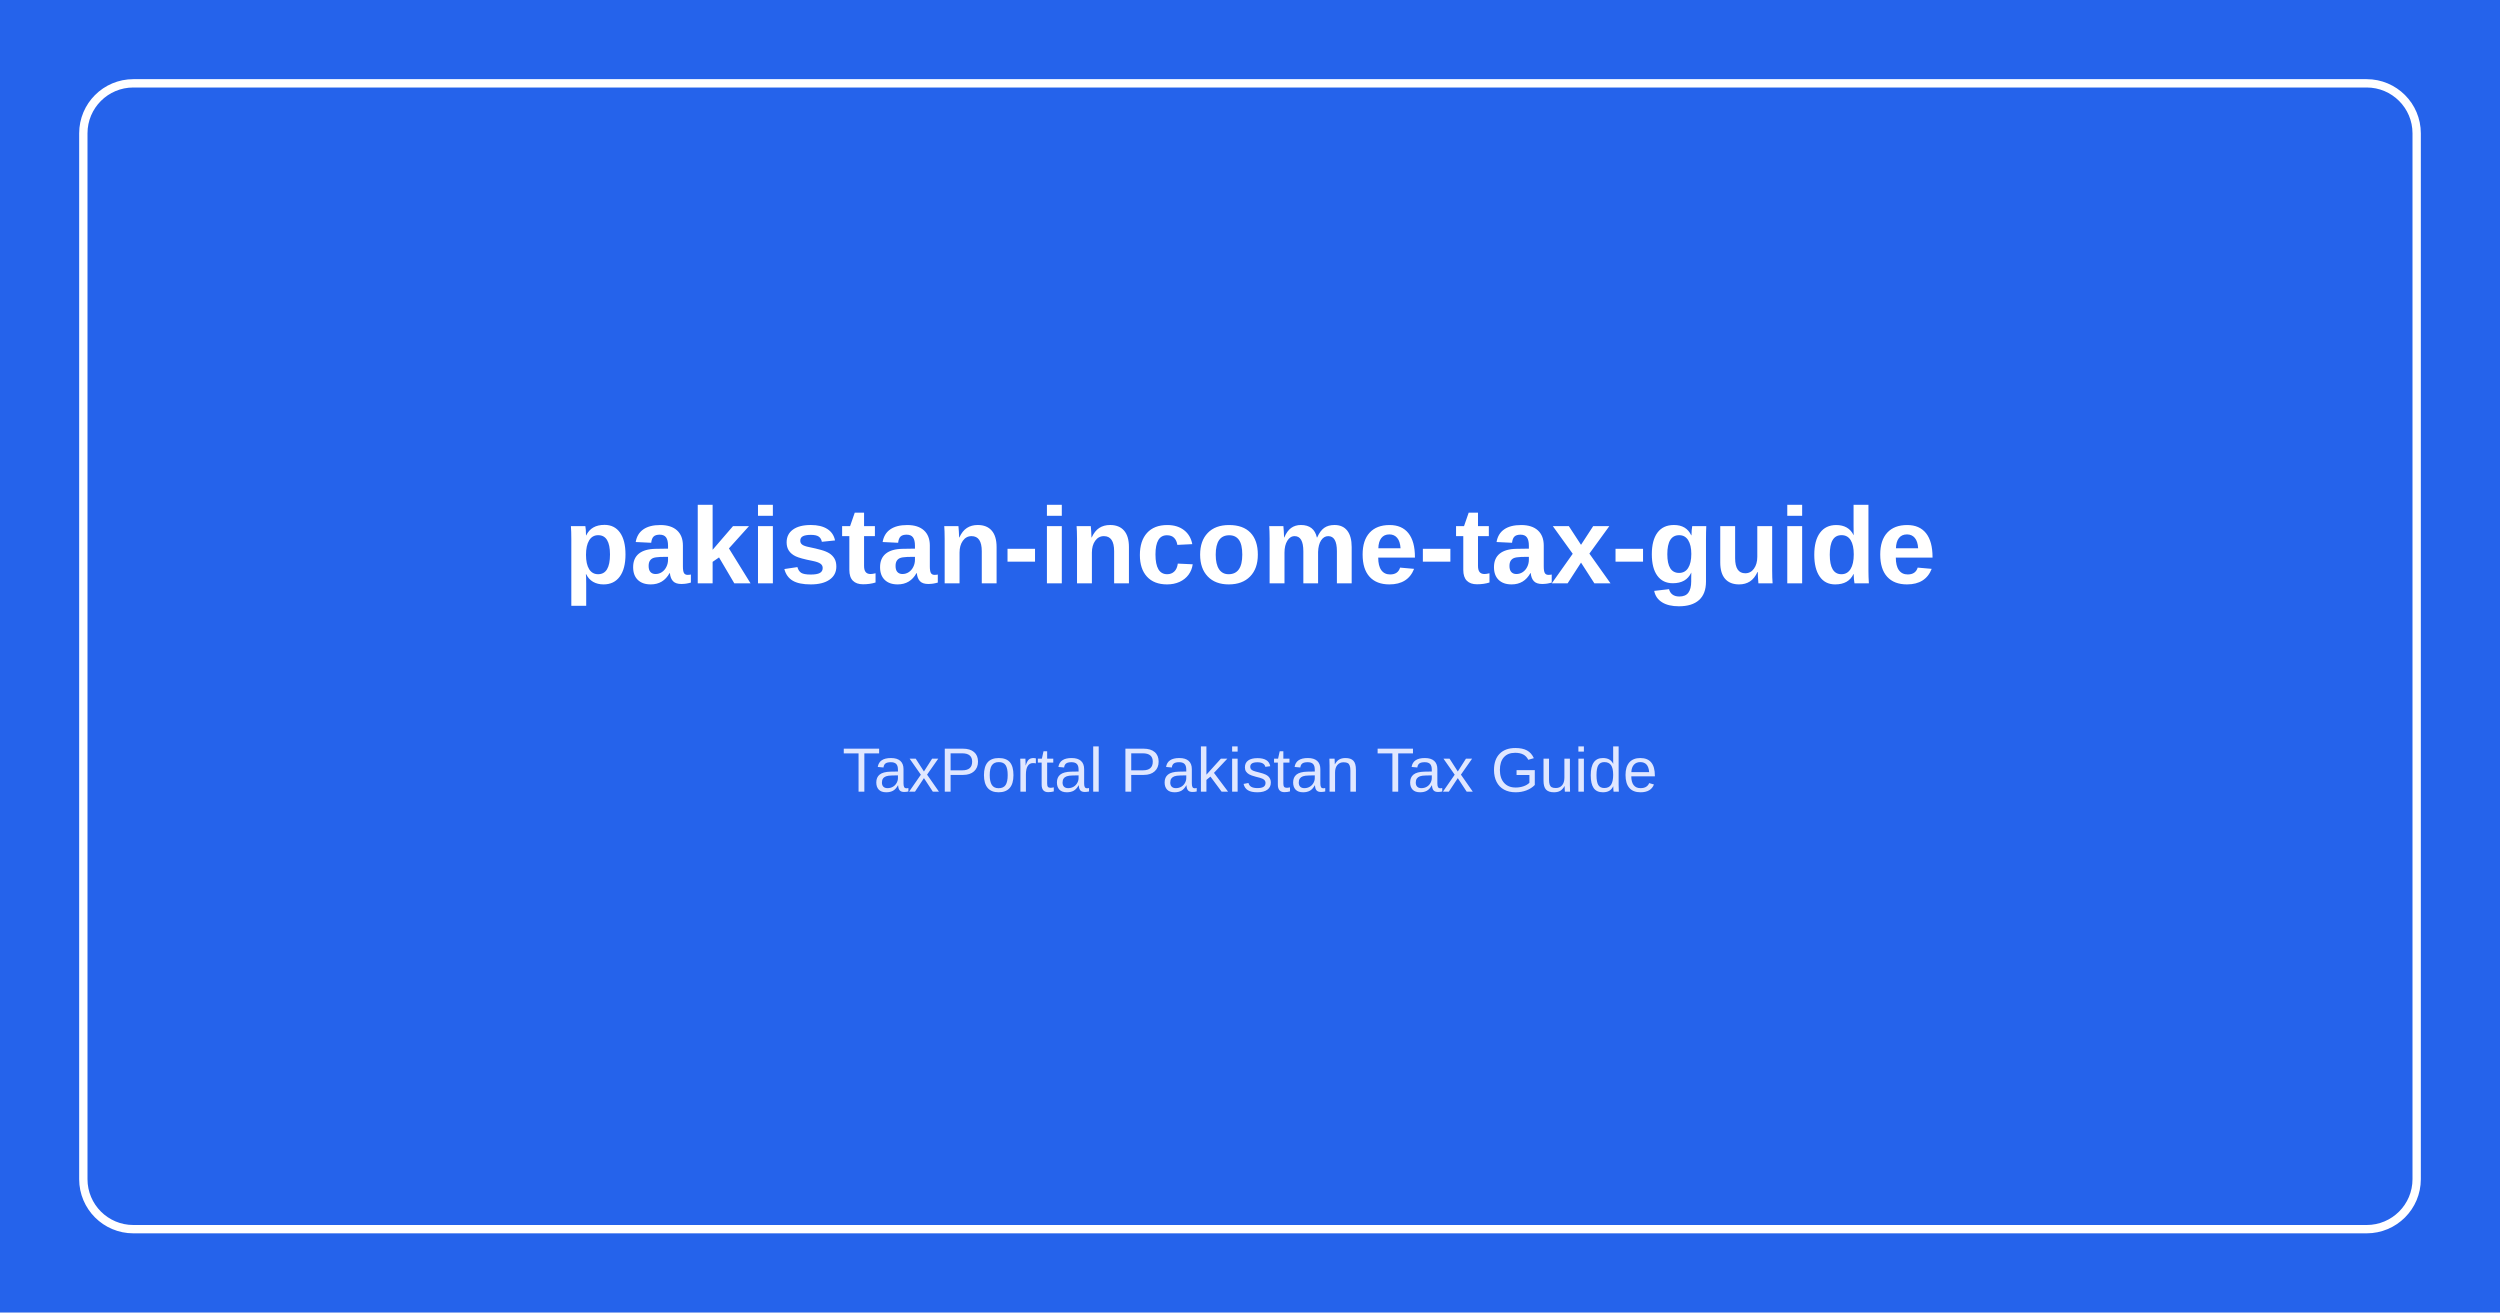
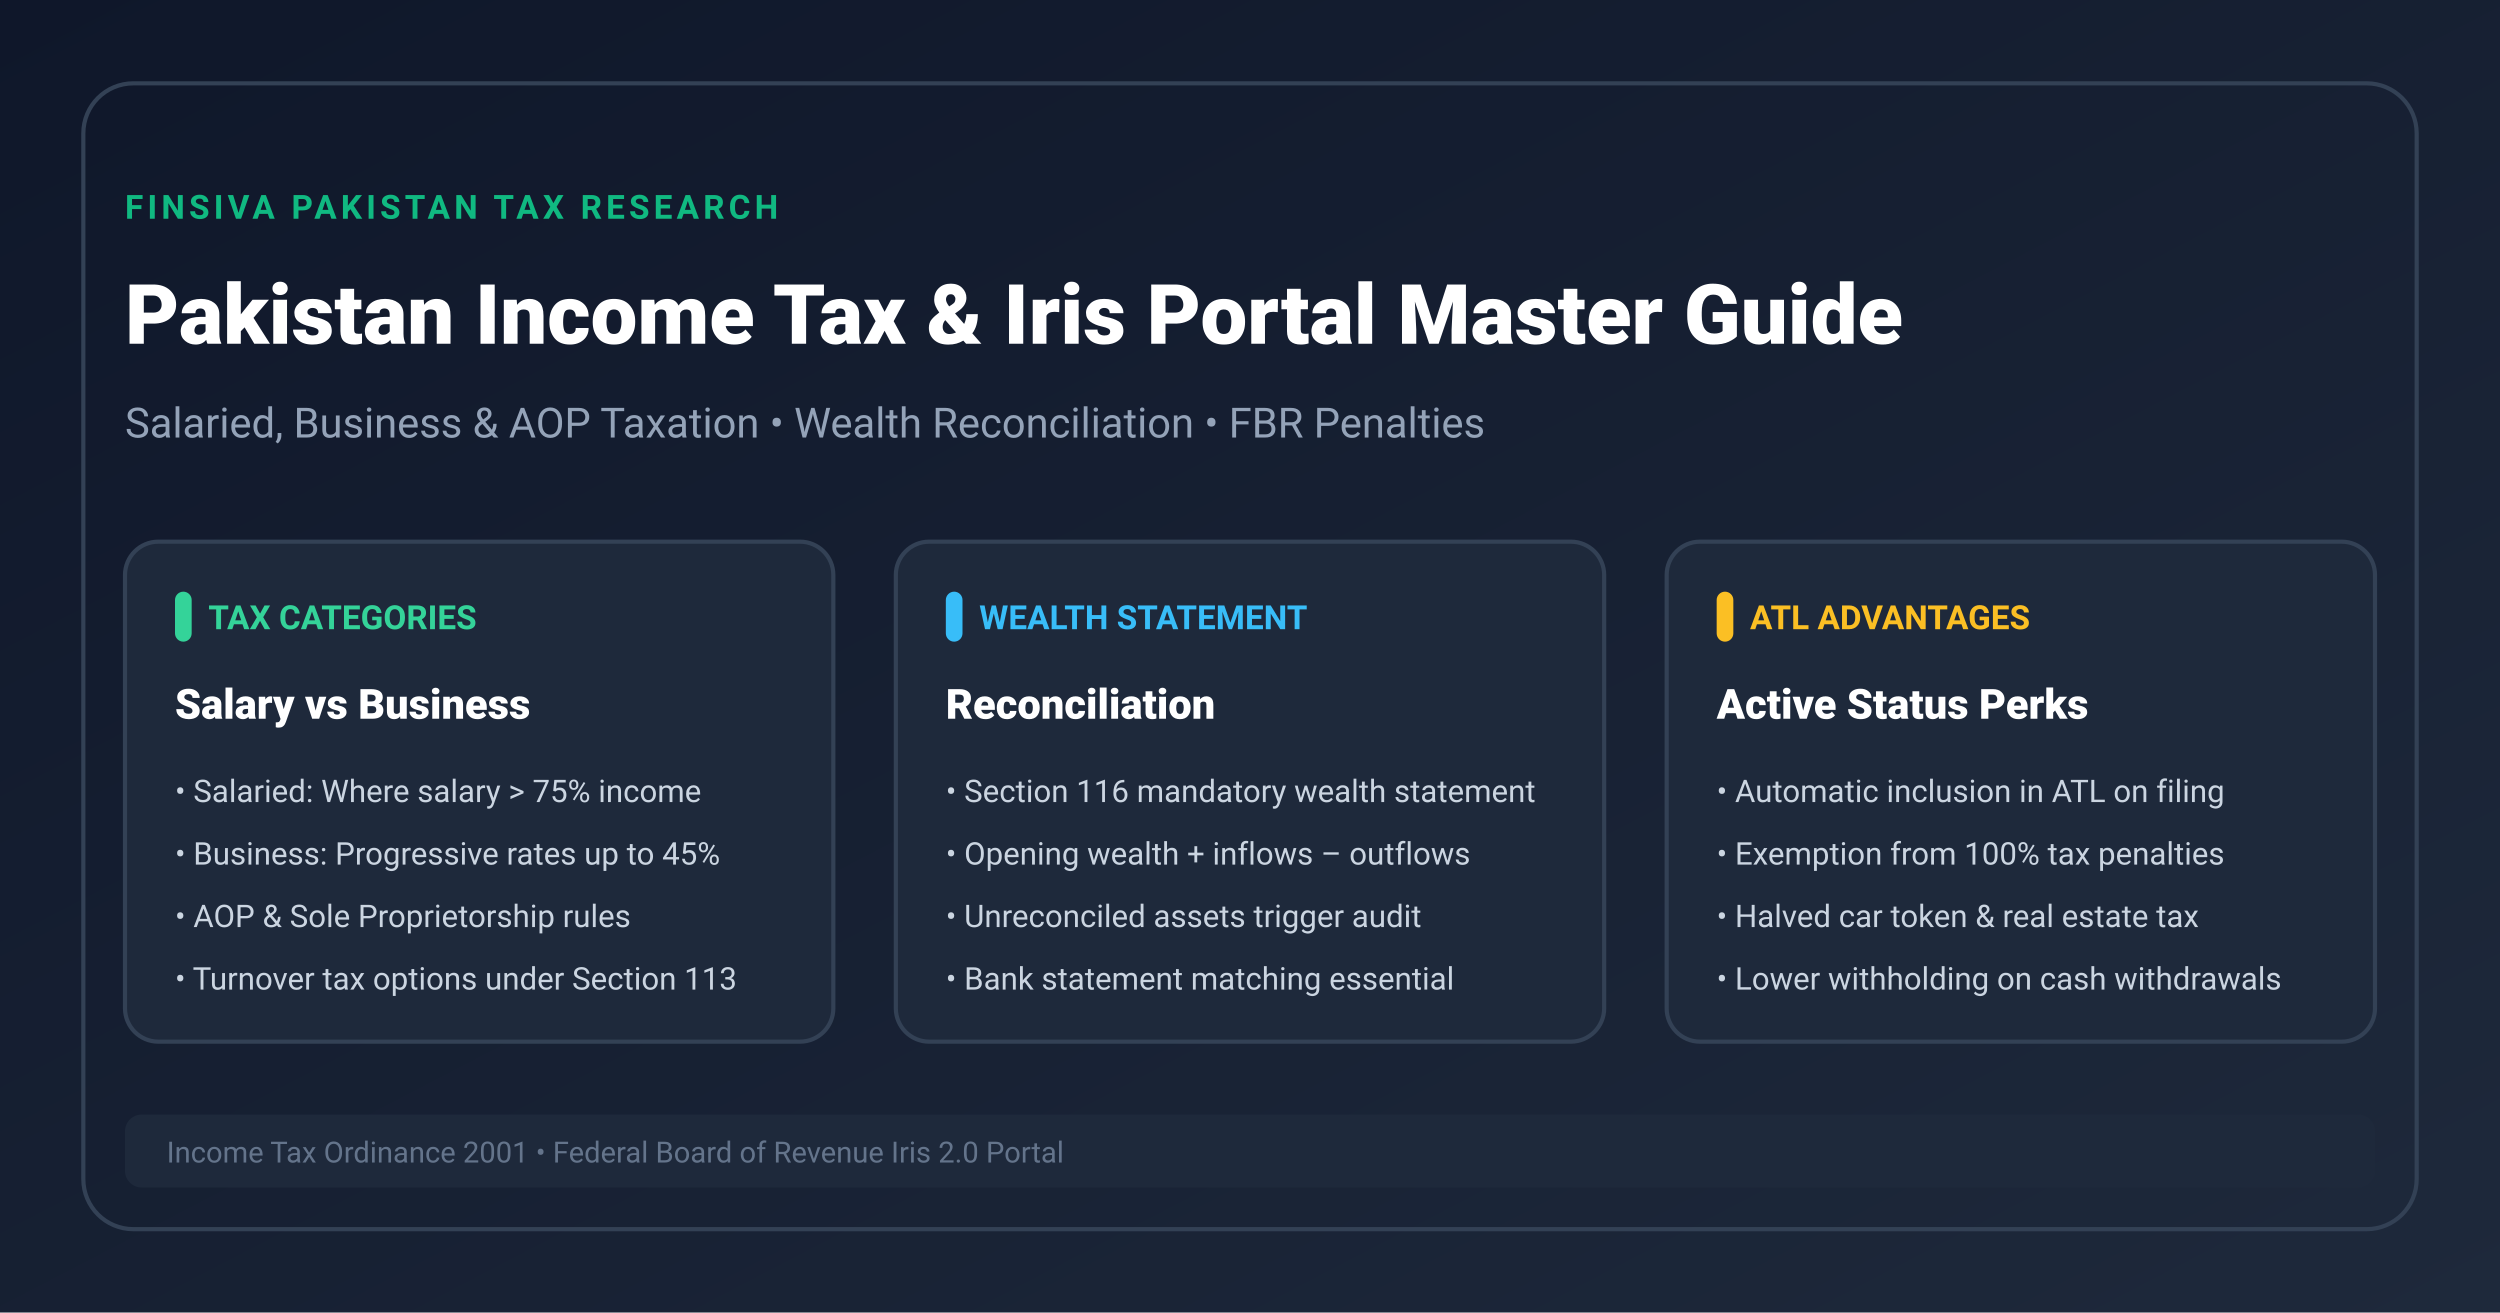
<svg xmlns="http://www.w3.org/2000/svg" width="1200" height="630" viewBox="0 0 1200 630">
-   <rect width="1200" height="630" fill="#2563eb" />
-   <rect x="40" y="40" width="1120" height="550" rx="24" fill="none" stroke="#ffffff" stroke-width="4" />
-   <text x="600" y="280" font-family="Arial, sans-serif" font-size="52" font-weight="bold" fill="#ffffff" text-anchor="middle">pakistan-income-tax-guide</text>
-   <text x="600" y="380" font-family="Arial, sans-serif" font-size="30" fill="#e0e7ff" text-anchor="middle">TaxPortal Pakistan Tax Guide</text>
+   <defs>
+     <linearGradient id="bgGrad" x1="0%" y1="0%" x2="100%" y2="100%">
+       <stop offset="0%" stop-color="#0f172a" />
+       <stop offset="100%" stop-color="#1e293b" />
+     </linearGradient>
+   </defs>
+   <rect width="1200" height="630" fill="url(#bgGrad)" />
+   <rect x="40" y="40" width="1120" height="550" rx="24" fill="none" stroke="#334155" stroke-width="2" />
+   <text x="60" y="105" font-family="-apple-system, BlinkMacSystemFont, 'Segoe UI', Roboto, sans-serif" font-size="16" font-weight="700" fill="#10b981" letter-spacing="2">FINSIVA PAKISTAN TAX RESEARCH</text>
+   <text x="60" y="165" font-family="-apple-system, BlinkMacSystemFont, 'Segoe UI', Roboto, sans-serif" font-size="40" font-weight="800" fill="#ffffff">Pakistan Income Tax &amp; Iris Portal Master Guide</text>
+   <text x="60" y="210" font-family="-apple-system, BlinkMacSystemFont, 'Segoe UI', Roboto, sans-serif" font-size="20" fill="#94a3b8">Salaried, Business &amp; AOP Taxation • Wealth Reconciliation • FBR Penalties</text>
+   <g transform="translate(60, 260)">
+     <g transform="translate(0, 0)">
+       <rect x="0" y="0" width="340" height="240" rx="16" fill="#1e293b" stroke="#334155" stroke-width="2" />
+       <rect x="24" y="24" width="8" height="24" rx="4" fill="#34d399" />
+       <text x="40" y="42" font-family="-apple-system, BlinkMacSystemFont, 'Segoe UI', Roboto, sans-serif" font-size="16" font-weight="700" fill="#34d399">TAX CATEGORIES</text>
+       <text x="24" y="85" font-family="-apple-system, BlinkMacSystemFont, 'Segoe UI', Roboto, sans-serif" font-size="20" font-weight="800" fill="#ffffff">Salary vs Business</text>
+       <text x="24" y="125" font-family="-apple-system, BlinkMacSystemFont, 'Segoe UI', Roboto, sans-serif" font-size="15" fill="#cbd5e1">• Salaried: Where salary &gt; 75% income</text>
+       <text x="24" y="155" font-family="-apple-system, BlinkMacSystemFont, 'Segoe UI', Roboto, sans-serif" font-size="15" fill="#cbd5e1">• Business: Progressive rates up to 45%</text>
+       <text x="24" y="185" font-family="-apple-system, BlinkMacSystemFont, 'Segoe UI', Roboto, sans-serif" font-size="15" fill="#cbd5e1">• AOP &amp; Sole Proprietorship rules</text>
+       <text x="24" y="215" font-family="-apple-system, BlinkMacSystemFont, 'Segoe UI', Roboto, sans-serif" font-size="15" fill="#cbd5e1">• Turnover tax options under Section 113</text>
+     </g>
+     <g transform="translate(370, 0)">
+       <rect x="0" y="0" width="340" height="240" rx="16" fill="#1e293b" stroke="#334155" stroke-width="2" />
+       <rect x="24" y="24" width="8" height="24" rx="4" fill="#38bdf8" />
+       <text x="40" y="42" font-family="-apple-system, BlinkMacSystemFont, 'Segoe UI', Roboto, sans-serif" font-size="16" font-weight="700" fill="#38bdf8">WEALTH STATEMENT</text>
+       <text x="24" y="85" font-family="-apple-system, BlinkMacSystemFont, 'Segoe UI', Roboto, sans-serif" font-size="20" font-weight="800" fill="#ffffff">Reconciliation</text>
+       <text x="24" y="125" font-family="-apple-system, BlinkMacSystemFont, 'Segoe UI', Roboto, sans-serif" font-size="15" fill="#cbd5e1">• Section 116 mandatory wealth statement</text>
+       <text x="24" y="155" font-family="-apple-system, BlinkMacSystemFont, 'Segoe UI', Roboto, sans-serif" font-size="15" fill="#cbd5e1">• Opening wealth + inflows – outflows</text>
+       <text x="24" y="185" font-family="-apple-system, BlinkMacSystemFont, 'Segoe UI', Roboto, sans-serif" font-size="15" fill="#cbd5e1">• Unreconciled assets trigger audit</text>
+       <text x="24" y="215" font-family="-apple-system, BlinkMacSystemFont, 'Segoe UI', Roboto, sans-serif" font-size="15" fill="#cbd5e1">• Bank statement matching essential</text>
+     </g>
+     <g transform="translate(740, 0)">
+       <rect x="0" y="0" width="340" height="240" rx="16" fill="#1e293b" stroke="#334155" stroke-width="2" />
+       <rect x="24" y="24" width="8" height="24" rx="4" fill="#fbbf24" />
+       <text x="40" y="42" font-family="-apple-system, BlinkMacSystemFont, 'Segoe UI', Roboto, sans-serif" font-size="16" font-weight="700" fill="#fbbf24">ATL ADVANTAGES</text>
+       <text x="24" y="85" font-family="-apple-system, BlinkMacSystemFont, 'Segoe UI', Roboto, sans-serif" font-size="20" font-weight="800" fill="#ffffff">Active Status Perks</text>
+       <text x="24" y="125" font-family="-apple-system, BlinkMacSystemFont, 'Segoe UI', Roboto, sans-serif" font-size="15" fill="#cbd5e1">• Automatic inclusion in ATL on filing</text>
+       <text x="24" y="155" font-family="-apple-system, BlinkMacSystemFont, 'Segoe UI', Roboto, sans-serif" font-size="15" fill="#cbd5e1">• Exemption from 100% tax penalties</text>
+       <text x="24" y="185" font-family="-apple-system, BlinkMacSystemFont, 'Segoe UI', Roboto, sans-serif" font-size="15" fill="#cbd5e1">• Halved car token &amp; real estate tax</text>
+       <text x="24" y="215" font-family="-apple-system, BlinkMacSystemFont, 'Segoe UI', Roboto, sans-serif" font-size="15" fill="#cbd5e1">• Lower withholding on cash withdrawals</text>
+     </g>
+   </g>
+   <rect x="60" y="535" width="1080" height="35" rx="8" fill="#1e293b" />
+   <text x="80" y="558" font-family="-apple-system, BlinkMacSystemFont, 'Segoe UI', Roboto, sans-serif" font-size="14" fill="#64748b">Income Tax Ordinance 2001 • Federal Board of Revenue Iris 2.0 Portal</text>
</svg>
